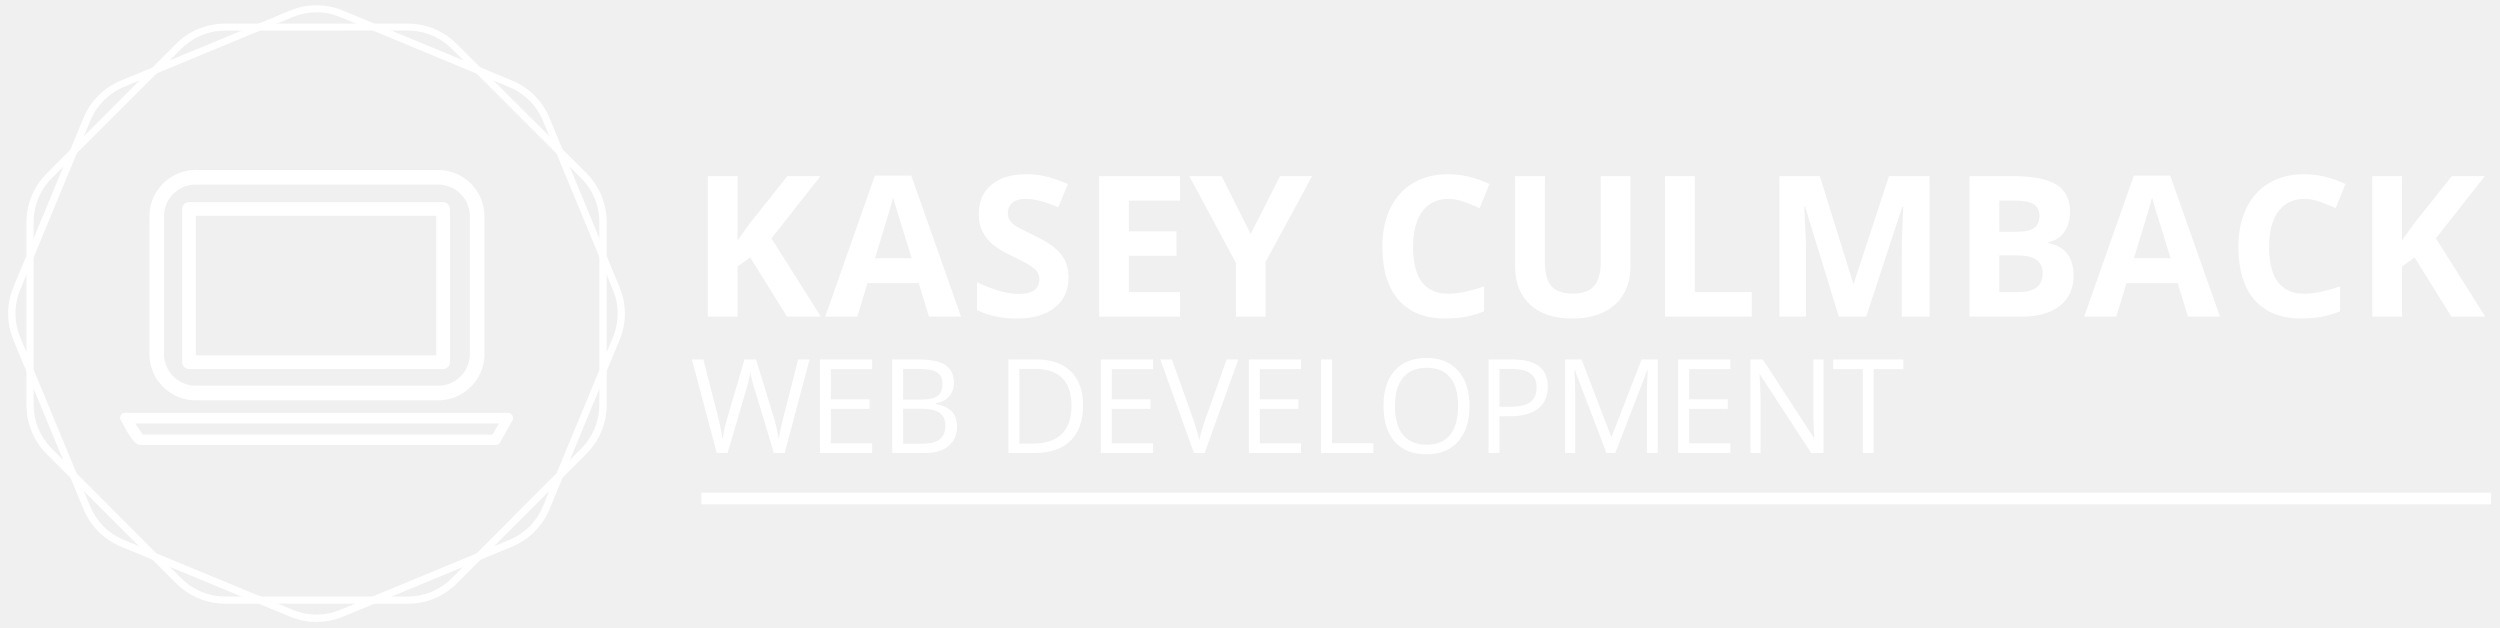
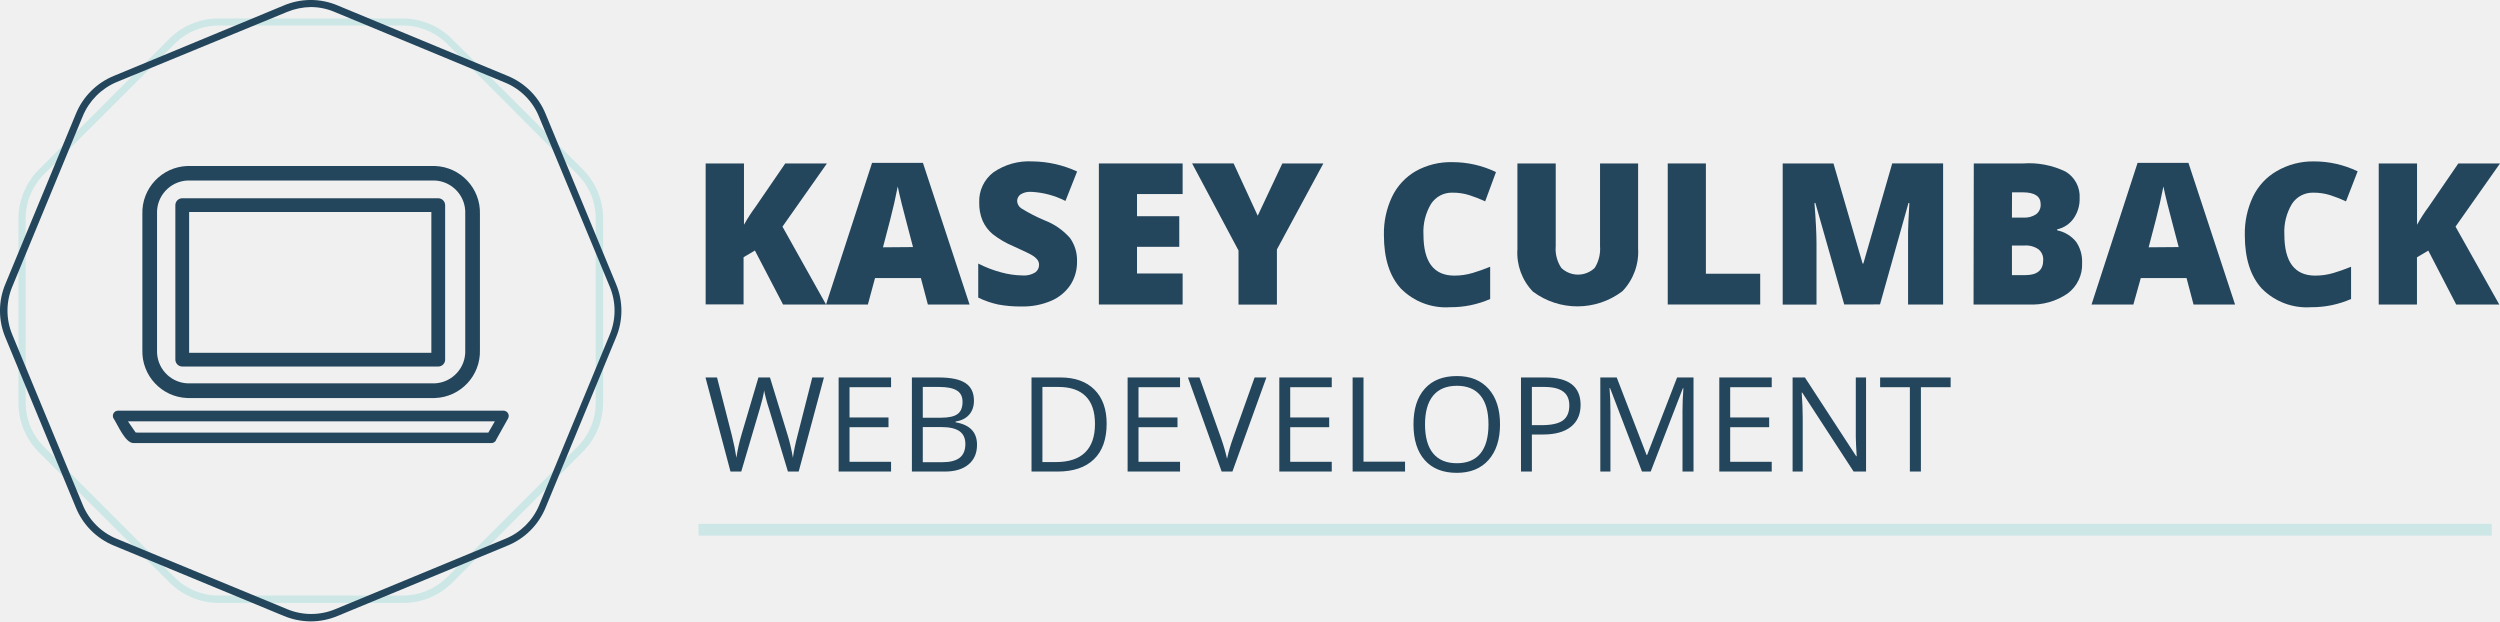
- <svg xmlns="http://www.w3.org/2000/svg" id="Layer_1" data-name="Layer 1" viewBox="0 0 307 77">
+ <svg xmlns="http://www.w3.org/2000/svg" viewBox="0 0 304.68 75.73">
  <defs>
-     <style>.cls-1,.cls-2,.cls-3{fill:#fff;}.cls-2{font-size:24.15px;font-family:OpenSans-Extrabold, Open Sans;font-weight:700;}.cls-3{font-size:16.09px;font-family:OpenSans-Light, Open Sans;}</style>
+     <style>.cls-1{fill:#cde7e7;}.cls-2,.cls-3{fill:#24465c;}.cls-3{font-size:16.06px;font-family:OpenSans-Light, Open Sans;}</style>
  </defs>
-   <g id="Circle">
-     <path class="cls-1" d="M27.67,3.76A7.6,7.6,0,0,0,22.26,6L6.38,21.86a7.6,7.6,0,0,0-2.25,5.4V49.71a7.6,7.6,0,0,0,2.25,5.4L22.24,71a7.6,7.6,0,0,0,5.4,2.25H50.09A7.6,7.6,0,0,0,55.49,71L71.35,55.11a7.6,7.6,0,0,0,2.25-5.4V27.26a7.6,7.6,0,0,0-2.25-5.4L55.49,6a7.6,7.6,0,0,0-5.4-2.25ZM50.09,74.13H27.64a8.48,8.48,0,0,1-6-2.5L5.75,55.77a8.48,8.48,0,0,1-2.5-6V27.29a8.48,8.48,0,0,1,2.5-6L21.61,5.4a8.48,8.48,0,0,1,6-2.5H50.09a8.48,8.48,0,0,1,6,2.5L72,21.25a8.48,8.48,0,0,1,2.5,6V49.74a8.48,8.48,0,0,1-2.5,6L56.12,71.63A8.4,8.4,0,0,1,50.09,74.13Z" />
-     <path class="cls-1" d="M38.88,1.51a7.87,7.87,0,0,0-2.93.58L15.22,10.67a7.7,7.7,0,0,0-4.14,4.17L2.49,35.57a7.6,7.6,0,0,0,0,5.86l8.58,20.73a7.57,7.57,0,0,0,4.14,4.14l20.73,8.58a7.6,7.6,0,0,0,5.86,0L62.54,66.3a7.57,7.57,0,0,0,4.14-4.14l8.58-20.73a7.6,7.6,0,0,0,0-5.86L66.68,14.84a7.57,7.57,0,0,0-4.14-4.14L41.81,2.11A7.42,7.42,0,0,0,38.88,1.51Zm0,74.87a8.75,8.75,0,0,1-3.28-.66L14.87,67.13a8.46,8.46,0,0,1-4.62-4.62L1.66,41.78a8.4,8.4,0,0,1,0-6.54l8.58-20.73a8.46,8.46,0,0,1,4.62-4.62L35.6,1.31a8.4,8.4,0,0,1,6.54,0L62.87,9.89a8.46,8.46,0,0,1,4.62,4.62l8.58,20.73a8.4,8.4,0,0,1,0,6.54L67.49,62.51a8.46,8.46,0,0,1-4.62,4.62L42.14,75.72A8.53,8.53,0,0,1,38.88,76.37Z" />
-   </g>
-   <g id="Laptop">
-     <path class="cls-1" d="M23.84,22.67a3.9,3.9,0,0,0-3.7,4.07V43.29a3.9,3.9,0,0,0,3.7,4.07H54a3.9,3.9,0,0,0,3.7-4.07V26.74A3.9,3.9,0,0,0,54,22.67ZM54,49.16H23.84a5.69,5.69,0,0,1-5.49-5.86V26.74a5.69,5.69,0,0,1,5.49-5.86H54a5.69,5.69,0,0,1,5.49,5.86V43.29A5.69,5.69,0,0,1,54,49.16Z" />
-     <path class="cls-1" d="M54.41,43.64H23.21l.84.84V25.66l-.84.84H54.41l-.84-.84V44.48a.84.84,0,0,0,1.68,0V25.66a.85.85,0,0,0-.84-.84H23.21a.85.85,0,0,0-.84.84V44.48a.85.85,0,0,0,.84.84H54.41A.84.84,0,0,0,54.41,43.64Z" />
-     <path class="cls-1" d="M60.89,53.37H17.78c-.78,0-.36-.16-.1.22L15.94,51,15.4,52h47L61.83,51l-1.49,2.64a.63.63,0,0,0,1.09.64l1.49-2.64a.64.64,0,0,0-.54-.95h-47a.63.63,0,0,0-.54.95c.49.72,1.41,3,2.43,3h43.6A.63.63,0,0,0,60.89,53.37Z" />
-   </g>
-   <g id="Words">
-     <text class="cls-2" transform="translate(84.75 38.88)">K</text>
-     <text class="cls-2" transform="translate(101.34 38.88)">A</text>
-     <text class="cls-2" transform="translate(118.87 38.88)">S</text>
-     <text class="cls-2" transform="translate(132.8 38.88)">E</text>
-     <text class="cls-2" transform="translate(146.05 38.88)">Y</text>
-     <text class="cls-2" transform="translate(168.35 38.88)">C</text>
-     <text class="cls-2" transform="translate(184.01 38.88)">U</text>
-     <text class="cls-2" transform="translate(202.29 38.88)">L</text>
-     <text class="cls-2" transform="translate(216.34 38.88)">M</text>
-     <text class="cls-2" transform="translate(239.68 38.88)">B</text>
-     <text class="cls-2" transform="translate(255.94 38.88)">A</text>
-     <text class="cls-2" transform="translate(273.47 38.88)">C</text>
-     <text class="cls-2" transform="translate(289.14 38.88)">K</text>
-     <text class="cls-3" transform="translate(84.75 55.63)">W</text>
-     <text class="cls-3" transform="translate(99.11 55.63)">E</text>
-     <text class="cls-3" transform="translate(107.98 55.63)">B</text>
-     <text class="cls-3" transform="translate(122.25 55.63)">D</text>
-     <text class="cls-3" transform="translate(133.61 55.63)">E</text>
-     <text class="cls-3" transform="translate(142.49 55.63)">V</text>
-     <text class="cls-3" transform="translate(151.78 55.63)">E</text>
-     <text class="cls-3" transform="translate(160.65 55.63)">L</text>
-     <text class="cls-3" transform="translate(168.91 55.63)">O</text>
-     <text class="cls-3" transform="translate(181.21 55.63)">P</text>
-     <text class="cls-3" transform="translate(190.62 55.63)">M</text>
-     <text class="cls-3" transform="translate(204.5 55.63)">E</text>
-     <text class="cls-3" transform="translate(213.38 55.63)">N</text>
-     <text class="cls-3" transform="translate(224.98 55.63)">T</text>
-   </g>
-   <g id="Line">
-     <rect class="cls-1" x="86.12" y="60.5" width="219.78" height="1.43" />
+   <g id="Layer_2" data-name="Layer 2">
+     <g id="Layer_1-2" data-name="Layer 1">
+       <g id="Circle">
+         <path class="cls-1" d="M26.67,3.11a7.6,7.6,0,0,0-5.4,2.25L5.38,21.22a7.6,7.6,0,0,0-2.25,5.4V49.07a7.6,7.6,0,0,0,2.25,5.4L21.24,70.33a7.6,7.6,0,0,0,5.4,2.25H49.09a7.6,7.6,0,0,0,5.4-2.25L70.35,54.47a7.6,7.6,0,0,0,2.25-5.4V26.62a7.6,7.6,0,0,0-2.25-5.4L54.5,5.36a7.6,7.6,0,0,0-5.4-2.25ZM49.09,73.48H26.65a8.48,8.48,0,0,1-6-2.5L4.75,55.13a8.48,8.48,0,0,1-2.5-6V26.65a8.48,8.48,0,0,1,2.5-6L20.61,4.75a8.48,8.48,0,0,1,6-2.5H49.09a8.48,8.48,0,0,1,6,2.5L71,20.61a8.48,8.48,0,0,1,2.5,6V49.09a8.48,8.48,0,0,1-2.5,6L55.13,71A8.4,8.4,0,0,1,49.09,73.48Z" />
+         <path class="cls-2" d="M37.88.86A7.87,7.87,0,0,0,35,1.45L14.22,10a7.7,7.7,0,0,0-4.14,4.17L1.5,34.93a7.6,7.6,0,0,0,0,5.86l8.58,20.73a7.57,7.57,0,0,0,4.14,4.14L35,74.24a7.6,7.6,0,0,0,5.86,0l20.73-8.58a7.57,7.57,0,0,0,4.14-4.14l8.58-20.73a7.6,7.6,0,0,0,0-5.86L65.68,14.2a7.57,7.57,0,0,0-4.14-4.14L40.81,1.47A7.42,7.42,0,0,0,37.88.86Zm0,74.87a8.75,8.75,0,0,1-3.28-.66L13.87,66.49a8.46,8.46,0,0,1-4.62-4.62L.66,41.14a8.4,8.4,0,0,1,0-6.54L9.25,13.87a8.46,8.46,0,0,1,4.62-4.62L34.6.66a8.4,8.4,0,0,1,6.54,0L61.87,9.25a8.46,8.46,0,0,1,4.62,4.62L75.07,34.6a8.4,8.4,0,0,1,0,6.54L66.49,61.87a8.46,8.46,0,0,1-4.62,4.62L41.14,75.07A8.53,8.53,0,0,1,37.88,75.73Z" />
+       </g>
+       <g id="Laptop">
+         <path class="cls-2" d="M22.84,22a3.9,3.9,0,0,0-3.7,4.07V42.65a3.9,3.9,0,0,0,3.7,4.07H53a3.9,3.9,0,0,0,3.7-4.07V26.09A3.9,3.9,0,0,0,53,22ZM53,48.51H22.84a5.69,5.69,0,0,1-5.49-5.86V26.09a5.69,5.69,0,0,1,5.49-5.86H53a5.69,5.69,0,0,1,5.49,5.86V42.65A5.69,5.69,0,0,1,53,48.51Z" />
+         <path class="cls-2" d="M53.41,43H22.21l.84.84V25l-.84.84H53.41L52.57,25V43.83a.84.84,0,0,0,1.68,0V25a.85.85,0,0,0-.84-.84H22.21a.85.85,0,0,0-.84.84V43.83a.85.85,0,0,0,.84.84H53.41A.84.84,0,0,0,53.41,43Z" />
+         <path class="cls-2" d="M59.89,52.72H16.79c-.78,0-.36-.16-.1.22L14.94,50.4l-.54.95h47l-.54-.95L59.35,53a.63.63,0,0,0,1.09.64L61.92,51a.64.64,0,0,0-.54-.95h-47a.63.63,0,0,0-.54.95c.49.72,1.41,3,2.43,3h43.6A.63.63,0,0,0,59.89,52.72Z" />
+       </g>
+       <g id="Line">
+         <rect class="cls-1" x="85.13" y="63.85" width="218.55" height="1.43" />
+       </g>
+       <path class="cls-2" d="M100.67,37.11H95.43L92,30.53l-1.38.82v5.75H86V19.92h4.67v7.47a20.36,20.36,0,0,1,1.42-2.2l3.61-5.27h5.08l-5.42,7.7Z" />
+       <path class="cls-2" d="M113.08,37.11l-.85-3.22h-5.59l-.87,3.22h-5.1l5.61-17.26h6.2l5.68,17.26Zm-1.81-7-.74-2.82q-.26-.94-.63-2.43t-.49-2.14q-.11.6-.42,2t-1.38,5.42Z" />
+       <path class="cls-2" d="M131.26,31.89a5.07,5.07,0,0,1-.81,2.84,5.32,5.32,0,0,1-2.34,1.93,8.68,8.68,0,0,1-3.59.69,14.52,14.52,0,0,1-2.88-.24,10.69,10.69,0,0,1-2.42-.84V32.12A13.83,13.83,0,0,0,122,33.19a10.29,10.29,0,0,0,2.63.38,2.56,2.56,0,0,0,1.52-.36,1.1,1.1,0,0,0,.48-.92,1,1,0,0,0-.19-.62,2.25,2.25,0,0,0-.62-.54q-.43-.27-2.29-1.11A11,11,0,0,1,121,28.55a4.55,4.55,0,0,1-1.25-1.65,5.46,5.46,0,0,1-.41-2.2,4.41,4.41,0,0,1,1.73-3.7,7.62,7.62,0,0,1,4.75-1.33,13.33,13.33,0,0,1,5.45,1.23l-1.42,3.59a10.31,10.31,0,0,0-4.16-1.11,2.17,2.17,0,0,0-1.32.32,1,1,0,0,0-.41.79,1.14,1.14,0,0,0,.52.91,19.91,19.91,0,0,0,2.84,1.46A7.86,7.86,0,0,1,130.4,29,4.66,4.66,0,0,1,131.26,31.89Z" />
+       <path class="cls-2" d="M144.13,37.11H133.92V19.92h10.21v3.73h-5.56v2.7h5.15v3.73h-5.15v3.25h5.56Z" />
+       <path class="cls-2" d="M153.28,26.29l3-6.37h5l-5.66,10.48v6.72h-4.68V30.53l-5.66-10.62h5.06Z" />
+       <path class="cls-2" d="M177,23.48a3,3,0,0,0-2.59,1.36,6.56,6.56,0,0,0-.93,3.75q0,5,3.77,5a7.74,7.74,0,0,0,2.21-.32,22.07,22.07,0,0,0,2.15-.76v3.93a11.91,11.91,0,0,1-4.87,1,7.7,7.7,0,0,1-6-2.26q-2.08-2.26-2.08-6.53a10.42,10.42,0,0,1,1-4.69,7.19,7.19,0,0,1,2.89-3.11,8.73,8.73,0,0,1,4.44-1.09,12.23,12.23,0,0,1,5.33,1.21L181,24.54a16,16,0,0,0-1.91-.75A6.66,6.66,0,0,0,177,23.48Z" />
+       <path class="cls-2" d="M199.64,19.92V30.26a6.94,6.94,0,0,1-1.91,5.23,9.07,9.07,0,0,1-10.91.05,6.81,6.81,0,0,1-1.89-5.17V19.92h4.67V30a4.13,4.13,0,0,0,.68,2.65,2.94,2.94,0,0,0,4.07,0A4.37,4.37,0,0,0,195,30V19.92Z" />
+       <path class="cls-2" d="M203.25,37.11V19.92h4.65V33.36h6.62v3.75Z" />
+       <path class="cls-2" d="M224.76,37.11l-3.52-12.38h-.11q.25,3.16.25,4.92v7.47h-4.12V19.92h6.19L227,32.12h.09l3.52-12.21h6.2V37.11h-4.27V29.57q0-.59,0-1.31t.16-3.52h-.11l-3.47,12.36Z" />
+       <path class="cls-2" d="M240.55,19.92h6a10.2,10.2,0,0,1,5.2,1,3.53,3.53,0,0,1,1.7,3.24,4.1,4.1,0,0,1-.74,2.47,3.31,3.31,0,0,1-2,1.32v.12a4,4,0,0,1,2.32,1.41,4.26,4.26,0,0,1,.72,2.56A4.39,4.39,0,0,1,252,35.76a7.7,7.7,0,0,1-4.79,1.35h-6.69Zm4.65,6.6h1.4a2.52,2.52,0,0,0,1.55-.41,1.43,1.43,0,0,0,.55-1.22q0-1.45-2.19-1.45h-1.3Zm0,3.4v3.61h1.63q2.18,0,2.18-1.83a1.58,1.58,0,0,0-.58-1.32,2.68,2.68,0,0,0-1.69-.46Z" />
+       <path class="cls-2" d="M267.33,37.11l-.85-3.22H260.9L260,37.11h-5.1l5.61-17.26h6.2l5.68,17.26Zm-1.81-7-.74-2.82q-.26-.94-.63-2.43t-.49-2.14q-.11.6-.42,2t-1.38,5.42Z" />
+       <path class="cls-2" d="M281.92,23.48a3,3,0,0,0-2.59,1.36,6.56,6.56,0,0,0-.93,3.75q0,5,3.77,5a7.74,7.74,0,0,0,2.21-.32,22.07,22.07,0,0,0,2.15-.76v3.93a11.91,11.91,0,0,1-4.87,1,7.7,7.7,0,0,1-6-2.26q-2.08-2.26-2.08-6.53a10.42,10.42,0,0,1,1-4.69,7.19,7.19,0,0,1,2.89-3.11A8.73,8.73,0,0,1,282,19.67a12.23,12.23,0,0,1,5.33,1.21l-1.42,3.66a16,16,0,0,0-1.91-.75A6.66,6.66,0,0,0,281.92,23.48Z" />
+       <path class="cls-2" d="M304.59,37.11h-5.25l-3.4-6.57-1.38.82v5.75H289.9V19.92h4.67v7.47a20.13,20.13,0,0,1,1.42-2.2l3.61-5.27h5.08l-5.42,7.7Z" />
+       <text class="cls-3" transform="translate(85.76 57.47)">WEB DEVELOPMENT</text>
+     </g>
  </g>
</svg>
